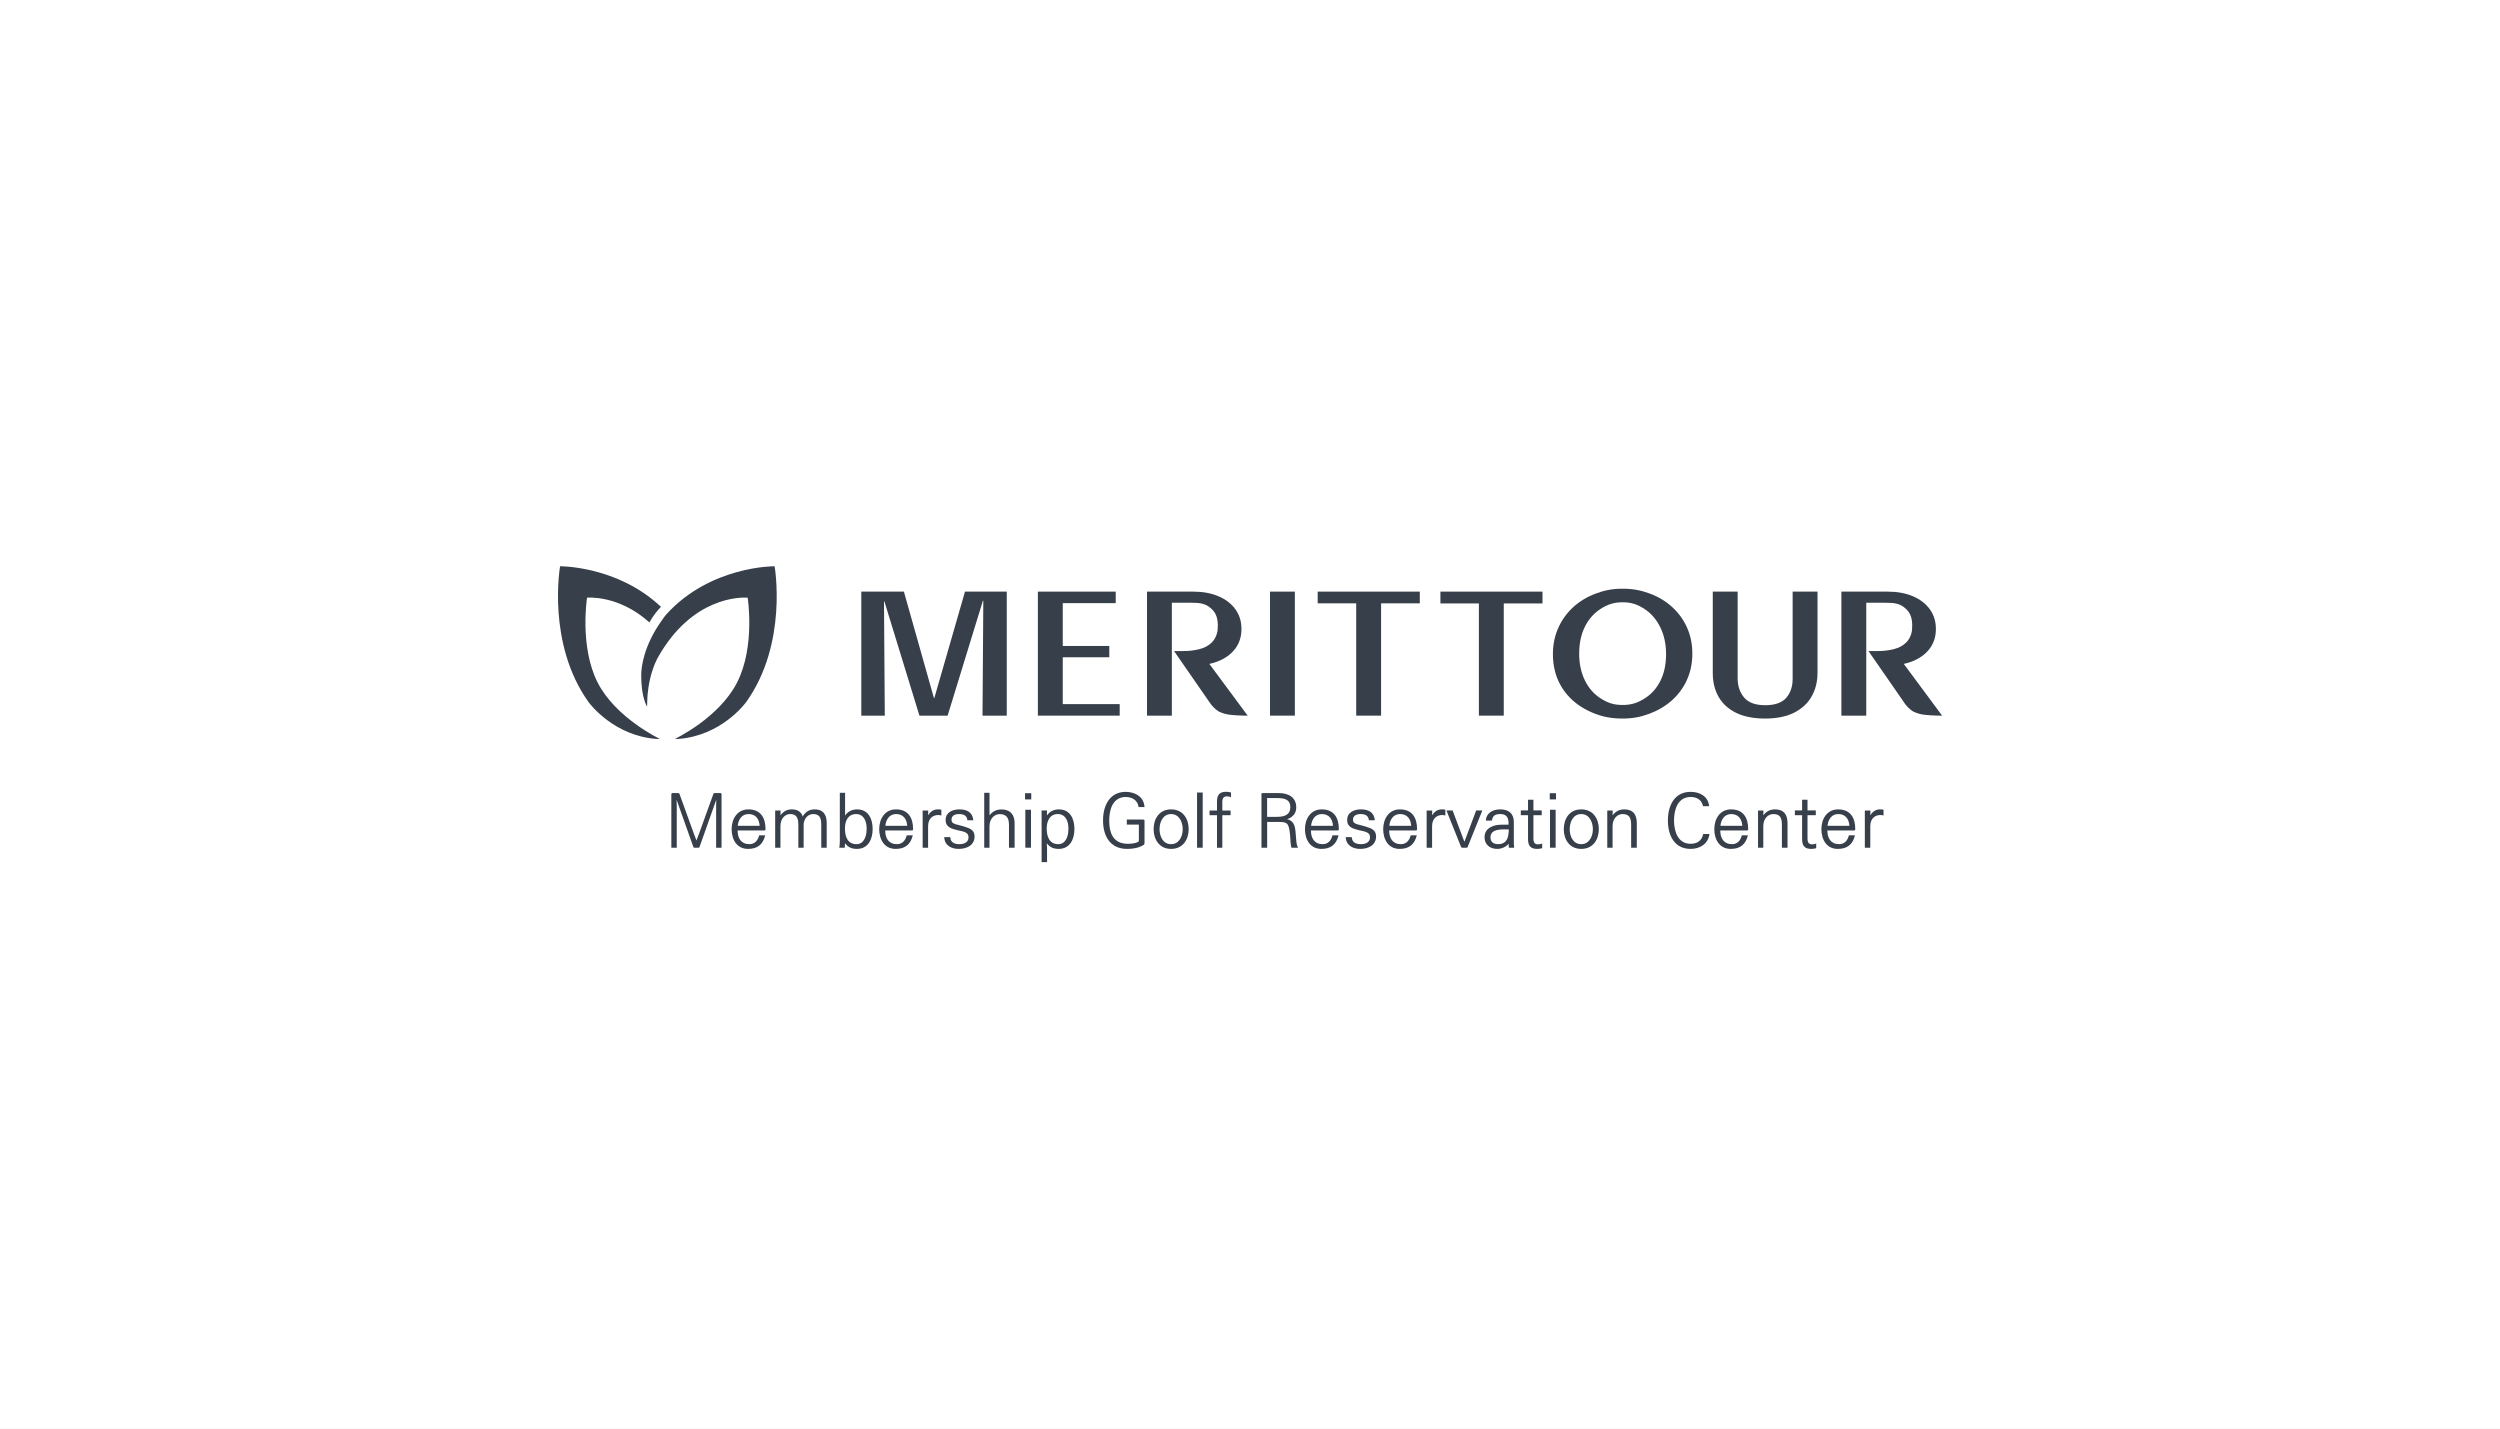
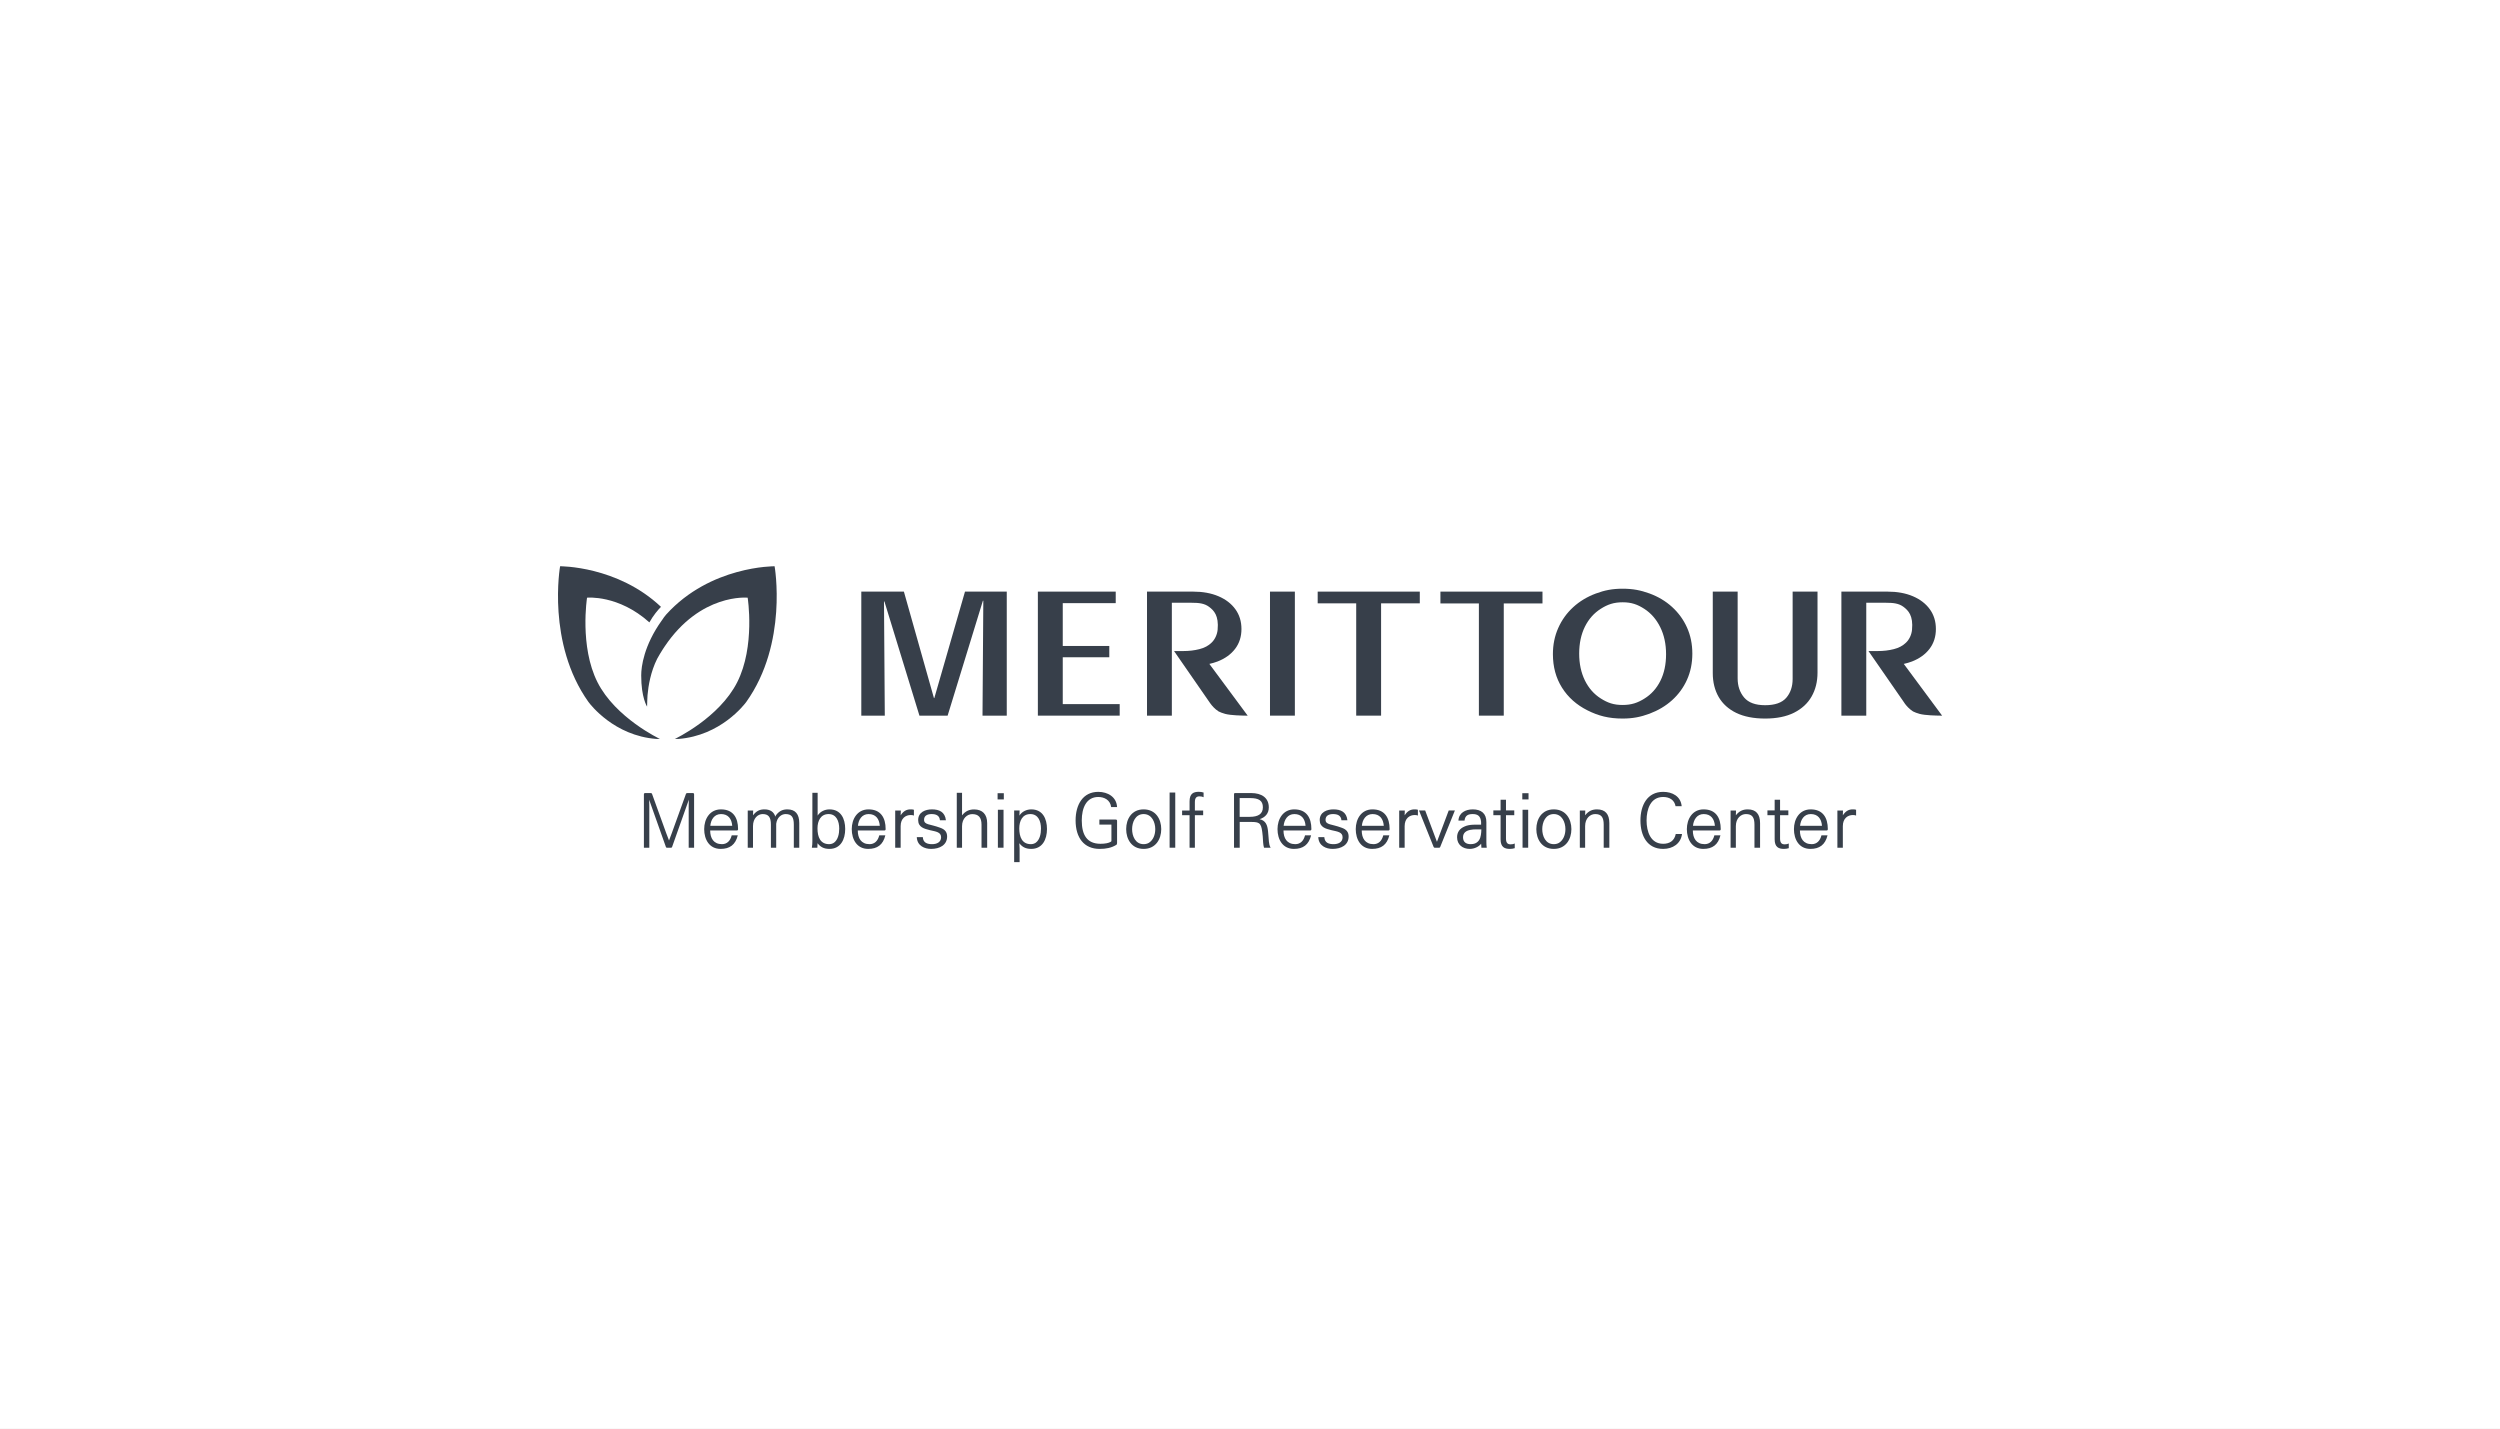
<svg xmlns="http://www.w3.org/2000/svg" width="700mm" height="400mm" viewBox="0 0 700 400">
  <rect width="700" height="400" fill="#FFFFFF" />
  <g id="logo" transform="translate(-79.1976,-55.9971) scale(3.429785)">
    <path fill-rule="nonzero" fill="#373F4A" d="M 99.367 73.316 L 99.336 73.316 L 96.883 64.625 L 93.406 64.625 L 93.406 74.75 L 95.324 74.75 L 95.258 65.43 L 95.293 65.43 L 98.152 74.75 L 100.453 74.75 L 103.332 65.371 L 103.367 65.371 L 103.301 74.75 L 105.281 74.75 L 105.281 64.625 L 101.871 64.625 Z M 99.367 73.316 " />
    <path fill-rule="nonzero" fill="#373F4A" d="M 109.852 69.984 L 113.652 69.984 L 113.652 69.062 L 109.852 69.062 L 109.852 65.566 L 114.176 65.566 L 114.176 64.625 L 107.82 64.625 L 107.82 74.75 L 114.5 74.75 L 114.5 73.809 L 109.852 73.809 Z M 109.852 69.984 " />
    <path fill-rule="nonzero" fill="#373F4A" d="M 126.77 74.75 L 128.801 74.75 L 128.801 64.625 L 126.77 64.625 Z M 126.77 74.75 " />
    <path fill-rule="nonzero" fill="#373F4A" d="M 130.664 65.582 L 133.809 65.582 L 133.809 74.75 L 135.84 74.75 L 135.84 65.582 L 139 65.582 L 139 64.625 L 130.664 64.625 Z M 130.664 65.582 " />
    <path fill-rule="nonzero" fill="#373F4A" d="M 140.684 65.59 L 143.824 65.59 L 143.824 74.75 L 145.855 74.75 L 145.855 65.59 L 149.016 65.59 L 149.016 64.625 L 140.684 64.625 Z M 140.684 65.59 " />
    <path fill-rule="nonzero" fill="#373F4A" d="M 158.637 71.918 C 158.328 72.535 157.891 73.016 157.336 73.359 C 156.777 73.707 156.281 73.879 155.551 73.879 C 154.828 73.879 154.336 73.703 153.781 73.352 C 153.223 73 152.789 72.508 152.477 71.875 C 152.168 71.238 152.012 70.512 152.012 69.688 C 152.012 68.852 152.168 68.121 152.477 67.492 C 152.789 66.863 153.223 66.375 153.781 66.023 C 154.336 65.672 154.836 65.496 155.566 65.496 C 156.285 65.496 156.777 65.676 157.328 66.031 C 157.879 66.387 158.312 66.887 158.629 67.527 C 158.945 68.164 159.105 68.902 159.105 69.738 C 159.105 70.57 158.949 71.297 158.637 71.918 M 159.594 65.875 C 159.07 65.398 158.453 65.031 157.746 64.773 C 157.035 64.516 156.402 64.387 155.551 64.387 C 154.707 64.387 154.078 64.52 153.371 64.781 C 152.66 65.047 152.043 65.418 151.52 65.898 C 150.996 66.379 150.59 66.945 150.301 67.598 C 150.012 68.246 149.867 68.957 149.867 69.73 C 149.867 70.766 150.113 71.676 150.609 72.465 C 151.105 73.254 151.797 73.871 152.684 74.316 C 153.566 74.762 154.426 74.988 155.551 74.988 C 156.402 74.988 157.035 74.855 157.746 74.594 C 158.453 74.328 159.07 73.965 159.594 73.492 C 160.117 73.02 160.527 72.461 160.816 71.816 C 161.105 71.172 161.25 70.461 161.25 69.688 C 161.25 68.914 161.105 68.203 160.816 67.559 C 160.527 66.914 160.117 66.352 159.594 65.875 " />
    <path fill-rule="nonzero" fill="#373F4A" d="M 169.438 71.754 C 169.438 72.379 169.262 72.895 168.914 73.297 C 168.562 73.699 167.988 73.898 167.191 73.898 C 166.406 73.898 165.836 73.691 165.48 73.273 C 165.129 72.855 164.949 72.336 164.949 71.711 L 164.949 64.625 L 162.918 64.625 L 162.918 71.281 C 162.918 72.023 163.082 72.676 163.402 73.23 C 163.723 73.785 164.203 74.219 164.836 74.527 C 165.469 74.832 166.254 74.988 167.191 74.988 C 168.133 74.988 168.918 74.828 169.551 74.512 C 170.184 74.191 170.664 73.754 170.984 73.191 C 171.305 72.633 171.469 71.98 171.469 71.234 L 171.469 64.625 L 169.438 64.625 Z M 169.438 71.754 " />
    <path fill-rule="nonzero" fill="#373F4A" d="M 122.492 70.328 C 123.105 70.09 123.582 69.746 123.926 69.293 C 124.27 68.84 124.441 68.301 124.441 67.676 C 124.441 67.062 124.277 66.527 123.949 66.07 C 123.621 65.613 123.16 65.258 122.566 65.004 C 121.973 64.75 121.281 64.625 120.496 64.625 L 116.73 64.625 L 116.73 74.75 L 118.758 74.75 L 118.758 65.535 L 120.379 65.535 C 120.961 65.535 121.418 65.582 121.801 65.871 C 122.184 66.16 122.605 66.574 122.496 67.742 C 122.453 68.156 122.266 68.535 122.008 68.785 C 121.754 69.039 121.418 69.219 121.012 69.32 C 120.602 69.426 120.16 69.477 119.691 69.477 L 118.938 69.477 L 121.824 73.645 L 121.918 73.777 C 122.035 73.934 122.254 74.203 122.574 74.406 C 122.719 74.477 122.898 74.551 123.121 74.609 C 123.574 74.73 124.461 74.746 124.805 74.75 L 124.949 74.75 L 121.82 70.527 C 122.055 70.473 122.281 70.41 122.492 70.328 " />
    <path fill-rule="nonzero" fill="#373F4A" d="M 86.328 62.555 C 86.328 62.555 81.09 62.504 77.48 66.492 C 77.359 66.625 77.238 66.797 77.117 66.984 L 77.121 66.973 C 75.652 69.027 75.438 70.758 75.438 71.461 C 75.434 73.289 75.918 74.016 75.918 74.016 C 75.922 73.691 75.938 73.375 75.953 73.086 C 76.02 72.312 76.211 71.168 76.738 70.113 C 76.895 69.832 77.051 69.562 77.215 69.312 C 77.258 69.246 77.309 69.176 77.344 69.117 C 80.289 64.727 84.129 65.121 84.129 65.121 C 84.129 65.121 84.758 69.09 83.277 72.02 C 81.801 74.945 78.184 76.652 78.184 76.652 L 78.477 76.652 C 81.918 76.387 83.852 73.852 84.012 73.637 C 87.441 68.832 86.328 62.555 86.328 62.555 " />
    <path fill-rule="nonzero" fill="#373F4A" d="M 71.867 72.02 C 70.391 69.09 71.016 65.121 71.016 65.121 C 71.016 65.121 73.566 64.859 76.105 67.137 C 76.434 66.551 76.805 66.121 77.051 65.867 C 73.492 62.512 68.816 62.555 68.816 62.555 C 68.816 62.555 67.707 68.832 71.133 73.637 C 71.293 73.852 73.23 76.387 76.668 76.652 L 76.965 76.652 C 76.965 76.652 73.344 74.945 71.867 72.02 " />
    <path fill-rule="nonzero" fill="#373F4A" d="M 179.184 70.328 C 179.793 70.09 180.273 69.746 180.617 69.293 C 180.961 68.84 181.133 68.301 181.133 67.676 C 181.133 67.062 180.969 66.527 180.641 66.07 C 180.312 65.613 179.852 65.258 179.258 65.004 C 178.664 64.75 177.973 64.625 177.184 64.625 L 173.418 64.625 L 173.418 74.75 L 175.449 74.75 L 175.449 65.535 L 177.07 65.535 C 177.648 65.535 178.109 65.582 178.492 65.871 C 178.871 66.16 179.297 66.574 179.184 67.742 C 179.145 68.156 178.957 68.535 178.699 68.785 C 178.441 69.039 178.109 69.219 177.703 69.32 C 177.293 69.426 176.852 69.477 176.383 69.477 L 175.629 69.477 L 178.516 73.645 L 178.605 73.777 C 178.723 73.934 178.945 74.203 179.266 74.406 C 179.41 74.477 179.59 74.551 179.812 74.609 C 180.266 74.73 181.152 74.746 181.496 74.75 L 181.641 74.75 L 178.512 70.527 C 178.746 70.473 178.973 70.41 179.184 70.328 " />
  </g>
-   <g id="slogan" transform="translate(-79.1976,-203.3838) scale(3.429785)">
+   <g id="slogan" transform="translate(-86.8823,-203.3838) scale(3.429785)">
    <path fill-rule="nonzero" fill="#373F4A" d="M 81.996 128.508 L 81.555 128.508 L 81.555 125.137 L 81.566 124.586 L 80.199 128.445 C 80.188 128.488 80.156 128.508 80.102 128.508 L 79.785 128.508 C 79.738 128.508 79.707 128.488 79.695 128.445 L 78.328 124.59 L 78.34 125.141 L 78.34 128.508 L 77.898 128.508 L 77.898 124.156 C 77.898 124.078 77.934 124.043 78 124.043 L 78.445 124.043 C 78.516 124.043 78.551 124.066 78.566 124.121 L 79.719 127.312 L 79.949 127.914 L 80.176 127.312 L 81.328 124.121 C 81.348 124.066 81.383 124.043 81.449 124.043 L 81.895 124.043 C 81.961 124.043 81.996 124.078 81.996 124.156 Z M 81.996 128.508 " />
    <path fill-rule="nonzero" fill="#373F4A" d="M 85.109 126.715 C 85.066 126.141 84.773 125.758 84.195 125.758 C 83.648 125.758 83.367 126.207 83.32 126.715 Z M 85.562 127.496 C 85.371 128.266 84.906 128.602 84.16 128.602 C 83.242 128.602 82.82 127.836 82.82 126.988 C 82.82 126.152 83.281 125.375 84.188 125.375 C 85.18 125.375 85.586 126.051 85.586 126.984 C 85.586 127.059 85.551 127.098 85.484 127.098 L 83.309 127.098 C 83.309 127.723 83.586 128.215 84.273 128.215 C 84.676 128.215 84.953 127.949 85.066 127.496 Z M 85.562 127.496 " />
    <path fill-rule="nonzero" fill="#373F4A" d="M 90.582 128.508 L 90.137 128.508 L 90.137 126.617 C 90.137 126.02 89.969 125.758 89.465 125.758 C 89.125 125.758 88.766 126.027 88.699 126.551 L 88.699 128.508 L 88.266 128.508 L 88.266 126.617 C 88.266 126.02 88.078 125.758 87.594 125.758 C 87.207 125.758 86.805 126.094 86.805 126.742 L 86.805 128.508 L 86.375 128.508 L 86.375 125.469 L 86.82 125.469 L 86.805 125.859 C 87.086 125.5 87.355 125.375 87.738 125.375 C 88.203 125.375 88.504 125.57 88.629 125.969 L 88.676 125.859 C 88.945 125.5 89.234 125.375 89.613 125.375 C 90.266 125.375 90.582 125.77 90.582 126.492 Z M 90.582 128.508 " />
    <path fill-rule="nonzero" fill="#373F4A" d="M 93.844 126.945 C 93.844 126.332 93.605 125.758 92.977 125.758 C 92.328 125.758 92.07 126.309 92.07 126.93 C 92.07 127.629 92.301 128.215 93.02 128.215 C 93.168 128.215 93.305 128.172 93.418 128.094 C 93.738 127.855 93.844 127.391 93.844 126.945 M 92.059 128.508 L 91.609 128.508 C 91.641 128.363 91.652 128.129 91.652 127.969 L 91.652 124.02 L 92.082 124.02 L 92.082 125.883 C 92.289 125.543 92.684 125.375 93.051 125.375 C 93.977 125.375 94.332 126.133 94.332 126.977 C 94.332 127.832 93.957 128.602 93.043 128.602 C 92.559 128.602 92.289 128.418 92.074 128.137 Z M 92.059 128.508 " />
    <path fill-rule="nonzero" fill="#373F4A" d="M 97.156 126.715 C 97.113 126.141 96.82 125.758 96.242 125.758 C 95.699 125.758 95.418 126.207 95.371 126.715 Z M 97.609 127.496 C 97.422 128.266 96.953 128.602 96.207 128.602 C 95.293 128.602 94.867 127.836 94.867 126.988 C 94.867 126.152 95.328 125.375 96.238 125.375 C 97.227 125.375 97.633 126.051 97.633 126.984 C 97.633 127.059 97.598 127.098 97.531 127.098 L 95.359 127.098 C 95.359 127.723 95.633 128.215 96.32 128.215 C 96.727 128.215 97 127.949 97.113 127.496 Z M 97.609 127.496 " />
    <path fill-rule="nonzero" fill="#373F4A" d="M 98.859 128.508 L 98.414 128.508 L 98.414 125.469 L 98.875 125.469 L 98.859 125.859 C 99.094 125.5 99.352 125.375 99.66 125.375 C 99.758 125.375 99.875 125.379 99.941 125.406 L 99.941 125.879 C 99.852 125.848 99.793 125.836 99.68 125.836 C 99.277 125.836 98.859 126.094 98.859 126.742 Z M 98.859 128.508 " />
    <path fill-rule="nonzero" fill="#373F4A" d="M 102.066 126.266 C 102.035 125.863 101.73 125.758 101.383 125.758 C 101.066 125.758 100.77 125.871 100.77 126.219 C 100.77 126.652 101.254 126.562 102.066 126.867 C 102.496 127.008 102.652 127.25 102.652 127.59 C 102.652 128.293 102.035 128.602 101.348 128.602 C 100.824 128.602 100.207 128.363 100.176 127.641 L 100.668 127.641 C 100.695 128.113 101.043 128.215 101.43 128.215 C 101.797 128.215 102.16 128.062 102.16 127.652 C 102.16 127.223 101.73 127.184 101.254 127.074 C 100.785 126.957 100.289 126.84 100.289 126.246 C 100.289 125.594 100.887 125.375 101.414 125.375 C 102.004 125.375 102.477 125.582 102.555 126.266 Z M 102.066 126.266 " />
    <path fill-rule="nonzero" fill="#373F4A" d="M 105.922 128.508 L 105.461 128.508 L 105.461 126.625 C 105.461 126.027 105.211 125.762 104.703 125.762 C 104.301 125.762 103.871 126.098 103.871 126.75 L 103.871 128.508 L 103.441 128.508 L 103.441 124.02 L 103.871 124.02 L 103.871 125.863 C 104.152 125.508 104.469 125.379 104.859 125.379 C 105.535 125.379 105.922 125.777 105.922 126.496 Z M 105.922 128.508 " />
    <path fill-rule="nonzero" fill="#373F4A" d="M 107.258 128.504 L 106.797 128.504 L 106.797 125.406 L 107.258 125.406 Z M 107.281 124.562 L 106.773 124.562 L 106.773 124.055 L 107.281 124.055 Z M 107.281 124.562 " />
    <path fill-rule="nonzero" fill="#373F4A" d="M 110.316 126.945 C 110.316 126.332 110.078 125.758 109.449 125.758 C 108.801 125.758 108.543 126.309 108.543 126.93 C 108.543 127.629 108.773 128.215 109.492 128.215 C 109.641 128.215 109.777 128.172 109.891 128.094 C 110.211 127.855 110.316 127.391 110.316 126.945 M 108.57 129.68 L 108.125 129.68 L 108.125 125.465 L 108.57 125.465 L 108.555 125.883 C 108.762 125.543 109.156 125.375 109.523 125.375 C 110.449 125.375 110.805 126.133 110.805 126.977 C 110.805 127.832 110.43 128.602 109.516 128.602 C 109.031 128.602 108.762 128.418 108.547 128.137 L 108.57 128.559 Z M 108.57 129.68 " />
    <path fill-rule="nonzero" fill="#373F4A" d="M 116.527 128.105 C 116.527 128.203 116.516 128.238 116.449 128.281 C 116.066 128.512 115.637 128.602 115.105 128.602 C 113.832 128.602 113.141 127.695 113.141 126.277 C 113.141 124.988 113.738 123.945 114.992 123.945 C 115.77 123.945 116.48 124.359 116.527 125.184 L 116.043 125.184 C 115.969 124.609 115.488 124.363 114.992 124.363 C 114.02 124.363 113.645 125.254 113.645 126.277 C 113.645 127.461 114.07 128.184 115.172 128.184 C 115.531 128.184 115.852 128.129 116.02 128.016 C 116.051 128 116.066 127.98 116.066 127.926 L 116.066 126.617 L 115.082 126.617 L 115.082 126.207 L 116.414 126.207 C 116.492 126.207 116.527 126.242 116.527 126.32 Z M 116.527 128.105 " />
    <path fill-rule="nonzero" fill="#373F4A" d="M 119.645 126.988 C 119.645 126.422 119.363 125.758 118.695 125.758 C 118.023 125.758 117.754 126.422 117.754 126.988 C 117.754 127.562 118.023 128.215 118.695 128.215 C 118.859 128.215 119.004 128.176 119.125 128.105 C 119.484 127.875 119.645 127.441 119.645 126.988 M 118.695 128.602 C 117.715 128.602 117.27 127.805 117.27 126.988 C 117.27 126.168 117.715 125.375 118.695 125.375 C 119.68 125.375 120.133 126.168 120.133 126.988 C 120.133 127.395 120.02 127.801 119.781 128.105 C 119.547 128.398 119.195 128.602 118.695 128.602 " />
    <path fill-rule="nonzero" fill="#373F4A" d="M 121.277 128.504 L 120.816 128.504 L 120.816 124 L 121.277 124 Z M 121.277 128.504 " />
    <path fill-rule="nonzero" fill="#373F4A" d="M 122.879 128.508 L 122.445 128.508 L 122.445 125.848 L 121.836 125.848 L 121.836 125.469 L 122.445 125.469 L 122.445 124.723 C 122.445 124.086 122.762 123.941 123.195 123.941 C 123.324 123.941 123.465 123.957 123.59 124 L 123.59 124.383 C 123.488 124.336 123.398 124.312 123.258 124.312 C 123.035 124.312 122.879 124.406 122.879 124.781 L 122.879 125.469 L 123.555 125.469 L 123.555 125.848 L 122.879 125.848 Z M 122.879 128.508 " />
    <path fill-rule="nonzero" fill="#373F4A" d="M 127.359 125.984 C 128.035 125.984 128.43 125.758 128.43 125.207 C 128.43 124.656 128.094 124.453 127.395 124.453 L 126.535 124.453 L 126.535 125.984 Z M 128.523 128.504 C 128.445 128.27 128.441 127.879 128.418 127.566 C 128.32 126.559 128.25 126.402 127.527 126.402 L 126.539 126.402 L 126.539 128.504 L 126.074 128.504 L 126.074 124.156 C 126.074 124.066 126.094 124.043 126.18 124.043 L 127.477 124.043 C 128.328 124.043 128.914 124.426 128.914 125.215 C 128.914 125.715 128.617 126.027 128.164 126.176 C 128.672 126.289 128.805 126.672 128.852 127.168 C 128.93 127.887 128.887 128.203 129.062 128.504 Z M 128.523 128.504 " />
    <path fill-rule="nonzero" fill="#373F4A" d="M 131.914 126.715 C 131.871 126.141 131.578 125.758 131 125.758 C 130.457 125.758 130.176 126.207 130.125 126.715 Z M 132.367 127.496 C 132.176 128.266 131.711 128.602 130.965 128.602 C 130.047 128.602 129.625 127.836 129.625 126.988 C 129.625 126.152 130.086 125.375 130.992 125.375 C 131.984 125.375 132.391 126.051 132.391 126.984 C 132.391 127.059 132.355 127.098 132.289 127.098 L 130.113 127.098 C 130.113 127.723 130.391 128.215 131.078 128.215 C 131.484 128.215 131.758 127.949 131.871 127.496 Z M 132.367 127.496 " />
    <path fill-rule="nonzero" fill="#373F4A" d="M 134.844 126.266 C 134.812 125.863 134.508 125.758 134.16 125.758 C 133.848 125.758 133.547 125.871 133.547 126.219 C 133.547 126.652 134.031 126.562 134.844 126.867 C 135.273 127.008 135.43 127.25 135.43 127.59 C 135.43 128.293 134.812 128.602 134.125 128.602 C 133.602 128.602 132.984 128.363 132.953 127.641 L 133.445 127.641 C 133.477 128.113 133.82 128.215 134.211 128.215 C 134.574 128.215 134.938 128.062 134.938 127.652 C 134.938 127.223 134.508 127.184 134.031 127.074 C 133.566 126.957 133.07 126.84 133.07 126.246 C 133.07 125.594 133.668 125.375 134.191 125.375 C 134.785 125.375 135.258 125.582 135.332 126.266 Z M 134.844 126.266 " />
    <path fill-rule="nonzero" fill="#373F4A" d="M 138.301 126.715 C 138.258 126.141 137.965 125.758 137.387 125.758 C 136.84 125.758 136.559 126.207 136.512 126.715 Z M 138.754 127.496 C 138.562 128.266 138.098 128.602 137.348 128.602 C 136.434 128.602 136.012 127.836 136.012 126.988 C 136.012 126.152 136.469 125.375 137.379 125.375 C 138.371 125.375 138.777 126.051 138.777 126.984 C 138.777 127.059 138.742 127.098 138.676 127.098 L 136.5 127.098 C 136.5 127.723 136.777 128.215 137.465 128.215 C 137.867 128.215 138.145 127.949 138.258 127.496 Z M 138.754 127.496 " />
    <path fill-rule="nonzero" fill="#373F4A" d="M 140.004 128.508 L 139.559 128.508 L 139.559 125.469 L 140.016 125.469 L 140.004 125.859 C 140.238 125.5 140.496 125.375 140.805 125.375 C 140.898 125.375 141.02 125.379 141.086 125.406 L 141.086 125.879 C 140.996 125.848 140.938 125.836 140.824 125.836 C 140.422 125.836 140.004 126.094 140.004 126.742 Z M 140.004 128.508 " />
    <path fill-rule="nonzero" fill="#373F4A" d="M 142.906 128.445 C 142.891 128.488 142.863 128.508 142.809 128.508 L 142.469 128.508 C 142.422 128.508 142.391 128.488 142.371 128.445 L 141.176 125.465 L 141.68 125.465 L 142.641 128.023 L 143.602 125.465 L 144.105 125.465 Z M 142.906 128.445 " />
    <path fill-rule="nonzero" fill="#373F4A" d="M 146.266 127.012 C 145.809 127.012 144.77 126.906 144.77 127.656 C 144.77 128.066 145.051 128.215 145.391 128.215 C 145.531 128.215 145.645 128.195 145.738 128.16 C 146.043 128.039 146.18 127.781 146.227 127.465 C 146.25 127.316 146.266 127.168 146.266 127.012 M 146.27 128.508 L 146.25 128.176 C 146.078 128.41 145.703 128.602 145.32 128.602 C 144.746 128.602 144.285 128.262 144.285 127.652 C 144.285 127.223 144.512 126.934 144.895 126.773 C 145.297 126.582 145.875 126.625 146.246 126.625 L 146.246 126.402 C 146.203 125.906 145.957 125.758 145.559 125.758 C 145.199 125.758 144.938 125.863 144.891 126.293 L 144.395 126.293 C 144.422 125.656 144.973 125.375 145.566 125.375 C 146.25 125.375 146.684 125.703 146.676 126.422 L 146.676 128.047 C 146.676 128.184 146.684 128.387 146.707 128.508 Z M 146.27 128.508 " />
    <path fill-rule="nonzero" fill="#373F4A" d="M 148.992 128.543 C 148.867 128.582 148.723 128.602 148.598 128.602 C 148.16 128.602 147.836 128.457 147.836 127.82 L 147.836 125.848 L 147.246 125.848 L 147.246 125.457 L 147.836 125.457 L 147.836 124.59 L 148.277 124.59 L 148.277 125.457 L 148.953 125.457 L 148.953 125.848 L 148.277 125.848 L 148.277 127.758 C 148.277 128.137 148.434 128.23 148.656 128.23 C 148.801 128.23 148.891 128.207 148.992 128.16 Z M 148.992 128.543 " />
    <path fill-rule="nonzero" fill="#373F4A" d="M 150.09 128.504 L 149.629 128.504 L 149.629 125.406 L 150.09 125.406 Z M 150.117 124.562 L 149.609 124.562 L 149.609 124.055 L 150.117 124.055 Z M 150.117 124.562 " />
    <path fill-rule="nonzero" fill="#373F4A" d="M 153.129 126.988 C 153.129 126.422 152.848 125.758 152.18 125.758 C 151.508 125.758 151.238 126.422 151.238 126.988 C 151.238 127.562 151.508 128.215 152.18 128.215 C 152.344 128.215 152.488 128.176 152.609 128.105 C 152.965 127.875 153.129 127.441 153.129 126.988 M 152.18 128.602 C 151.199 128.602 150.754 127.805 150.754 126.988 C 150.754 126.168 151.199 125.375 152.18 125.375 C 153.164 125.375 153.617 126.168 153.617 126.988 C 153.617 127.395 153.504 127.801 153.266 128.105 C 153.031 128.398 152.68 128.602 152.18 128.602 " />
    <path fill-rule="nonzero" fill="#373F4A" d="M 156.715 128.508 L 156.254 128.508 L 156.254 126.617 C 156.254 126.02 156.062 125.758 155.555 125.758 C 155.156 125.758 154.738 126.094 154.738 126.742 L 154.738 128.508 L 154.305 128.508 L 154.305 125.469 L 154.75 125.469 L 154.738 125.859 C 155.02 125.5 155.324 125.375 155.711 125.375 C 156.387 125.375 156.715 125.77 156.715 126.492 Z M 156.715 128.508 " />
    <path fill-rule="nonzero" fill="#373F4A" d="M 162.648 127.383 C 162.551 128.172 161.895 128.602 161.109 128.602 C 159.797 128.602 159.254 127.52 159.254 126.277 C 159.254 125.051 159.801 123.945 161.109 123.945 C 161.859 123.945 162.543 124.305 162.621 125.117 L 162.121 125.117 C 162.031 124.617 161.637 124.363 161.109 124.363 C 160.078 124.363 159.754 125.363 159.754 126.277 C 159.754 127.188 160.078 128.184 161.109 128.184 C 161.613 128.184 162.023 127.957 162.137 127.383 Z M 162.648 127.383 " />
    <path fill-rule="nonzero" fill="#373F4A" d="M 165.332 126.715 C 165.289 126.141 164.996 125.758 164.418 125.758 C 163.875 125.758 163.594 126.207 163.543 126.715 Z M 165.785 127.496 C 165.598 128.266 165.129 128.602 164.383 128.602 C 163.469 128.602 163.043 127.836 163.043 126.988 C 163.043 126.152 163.504 125.375 164.41 125.375 C 165.402 125.375 165.809 126.051 165.809 126.984 C 165.809 127.059 165.773 127.098 165.707 127.098 L 163.531 127.098 C 163.531 127.723 163.809 128.215 164.496 128.215 C 164.902 128.215 165.176 127.949 165.289 127.496 Z M 165.785 127.496 " />
    <path fill-rule="nonzero" fill="#373F4A" d="M 169.02 128.508 L 168.562 128.508 L 168.562 126.617 C 168.562 126.02 168.371 125.758 167.863 125.758 C 167.461 125.758 167.043 126.094 167.043 126.742 L 167.043 128.508 L 166.613 128.508 L 166.613 125.469 L 167.055 125.469 L 167.043 125.859 C 167.324 125.5 167.629 125.375 168.016 125.375 C 168.691 125.375 169.02 125.77 169.02 126.492 Z M 169.02 128.508 " />
    <path fill-rule="nonzero" fill="#373F4A" d="M 171.363 128.543 C 171.238 128.582 171.094 128.602 170.969 128.602 C 170.535 128.602 170.211 128.457 170.211 127.82 L 170.211 125.848 L 169.621 125.848 L 169.621 125.457 L 170.211 125.457 L 170.211 124.59 L 170.652 124.59 L 170.652 125.457 L 171.328 125.457 L 171.328 125.848 L 170.652 125.848 L 170.652 127.758 C 170.652 128.137 170.809 128.23 171.031 128.23 C 171.176 128.23 171.262 128.207 171.363 128.16 Z M 171.363 128.543 " />
    <path fill-rule="nonzero" fill="#373F4A" d="M 174.074 126.715 C 174.031 126.141 173.738 125.758 173.16 125.758 C 172.613 125.758 172.336 126.207 172.285 126.715 Z M 174.527 127.496 C 174.336 128.266 173.871 128.602 173.125 128.602 C 172.207 128.602 171.785 127.836 171.785 126.988 C 171.785 126.152 172.246 125.375 173.152 125.375 C 174.145 125.375 174.551 126.051 174.551 126.984 C 174.551 127.059 174.516 127.098 174.449 127.098 L 172.273 127.098 C 172.273 127.723 172.551 128.215 173.238 128.215 C 173.641 128.215 173.918 127.949 174.031 127.496 Z M 174.527 127.496 " />
    <path fill-rule="nonzero" fill="#373F4A" d="M 175.777 128.508 L 175.332 128.508 L 175.332 125.469 L 175.789 125.469 L 175.777 125.859 C 176.012 125.5 176.27 125.375 176.578 125.375 C 176.676 125.375 176.793 125.379 176.859 125.406 L 176.859 125.879 C 176.77 125.848 176.711 125.836 176.598 125.836 C 176.195 125.836 175.777 126.094 175.777 126.742 Z M 175.777 128.508 " />
  </g>
</svg>
